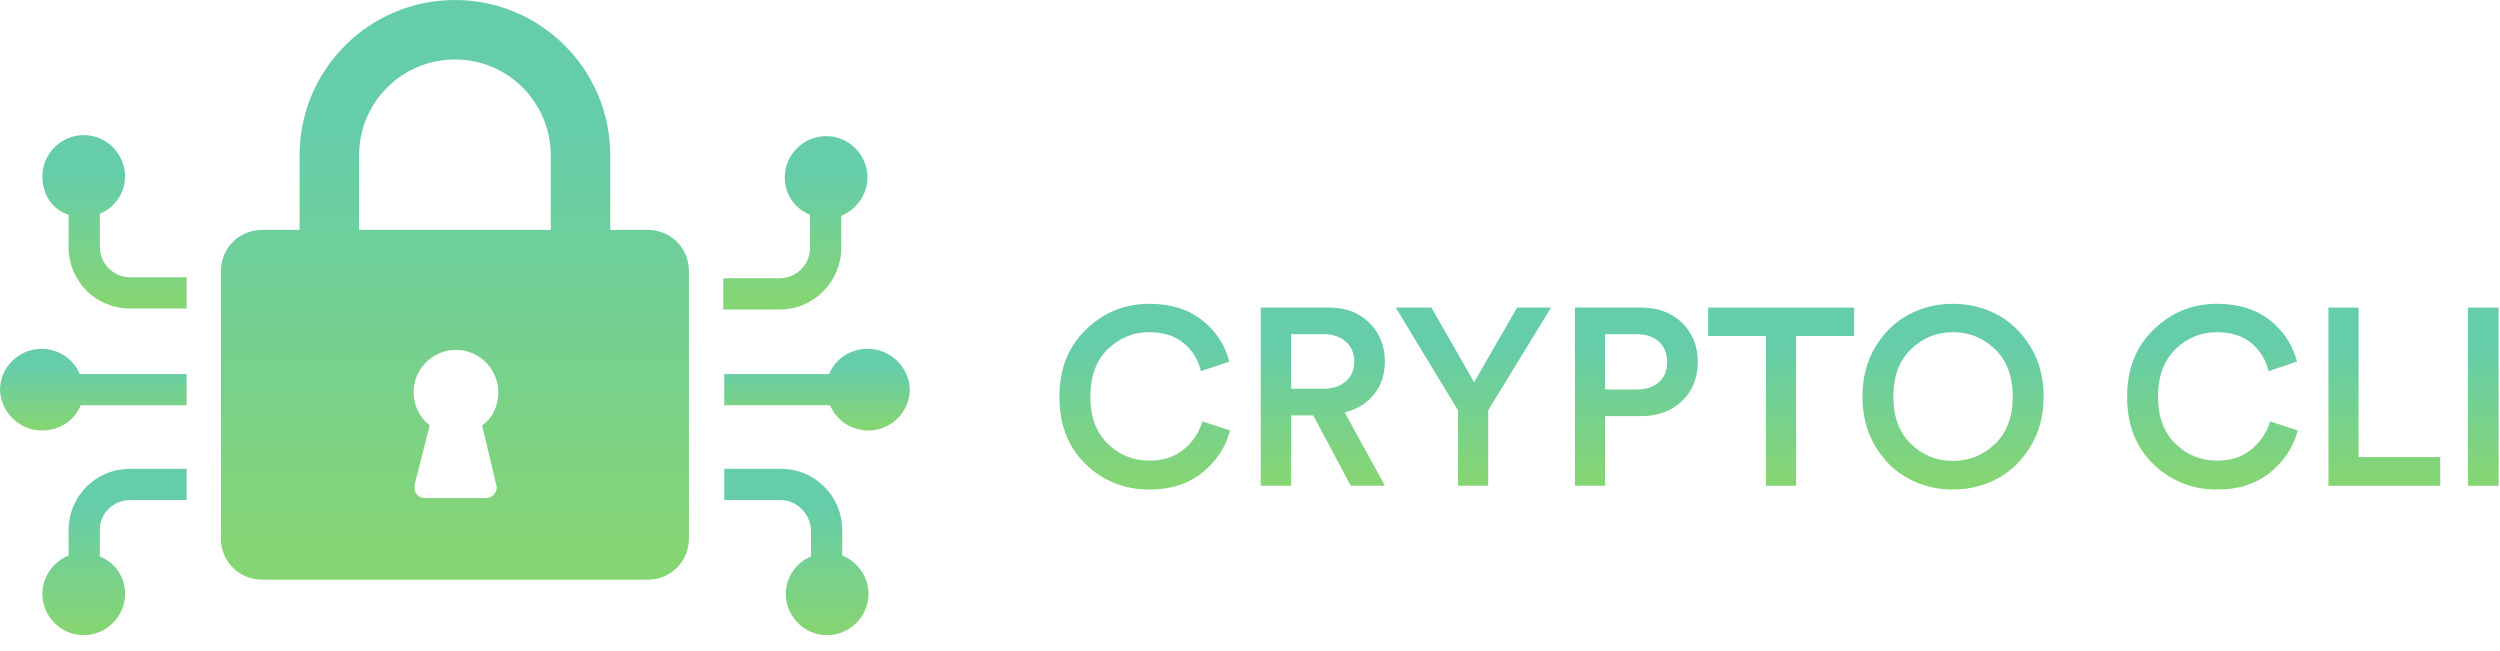
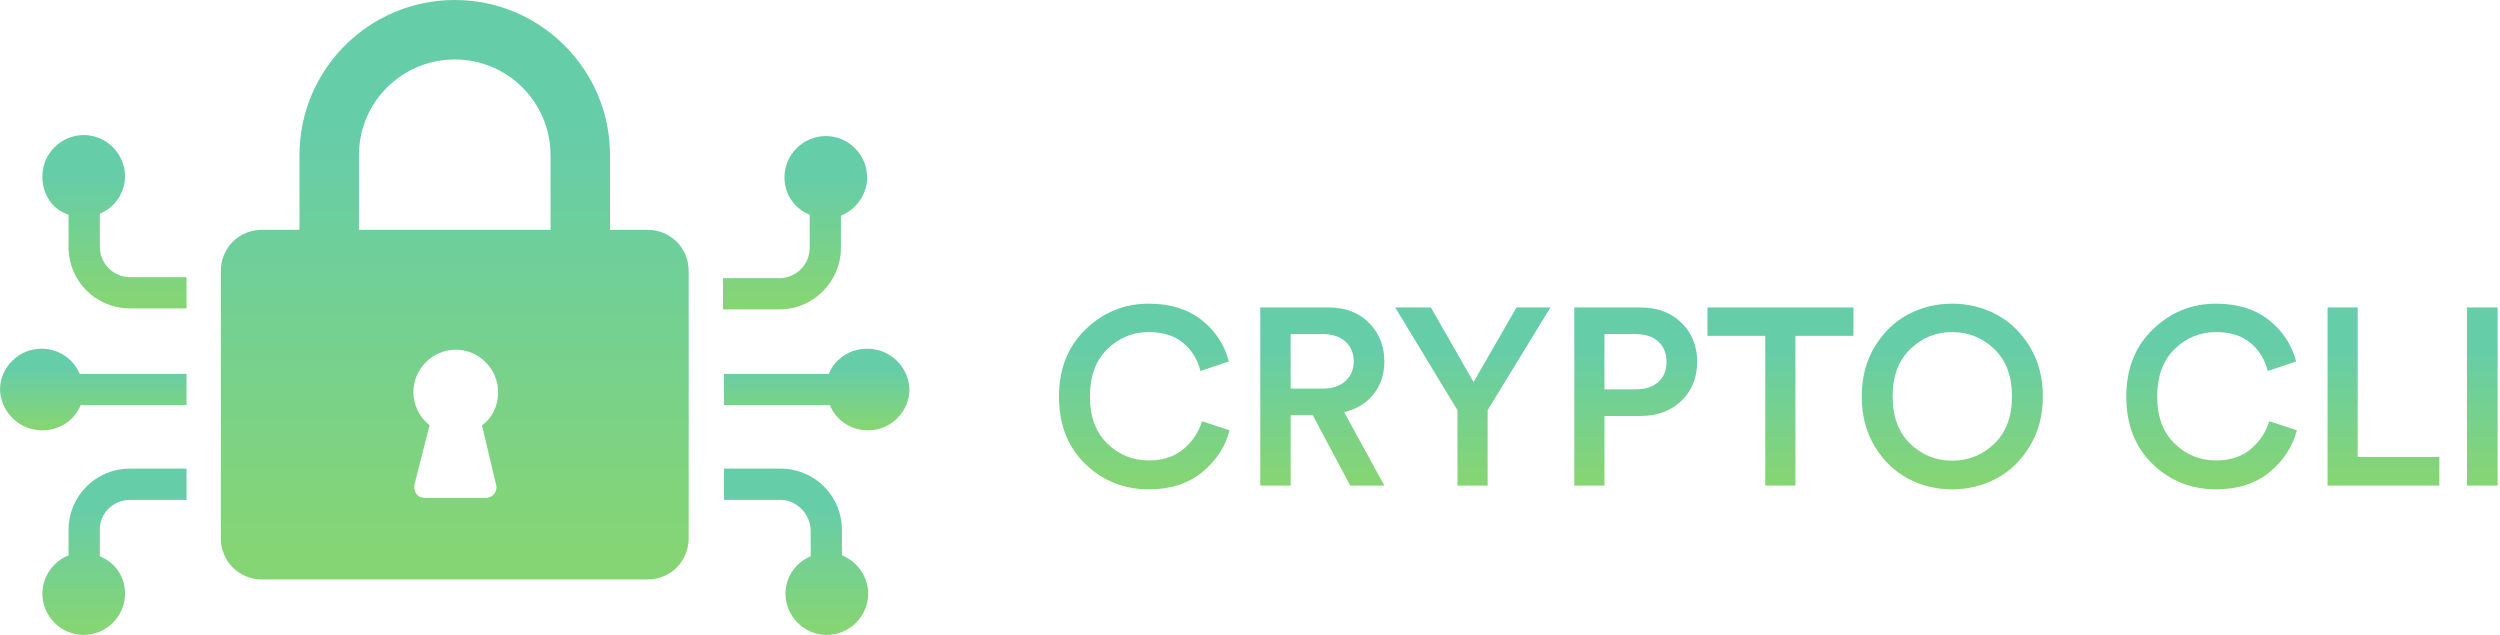
- <svg xmlns="http://www.w3.org/2000/svg" width="246px" height="64" viewBox="0 0 246 64" version="1.1">
+ <svg xmlns="http://www.w3.org/2000/svg" width="252px" height="64px" viewBox="0 0 252 64" version="1.1">
  <defs>
    <linearGradient x1="50%" y1="23.091%" x2="50%" y2="94.501%" id="linearGradient-1">
      <stop stop-color="#66CDA9" offset="0%" />
      <stop stop-color="#85D575" offset="100%" />
    </linearGradient>
    <linearGradient x1="50%" y1="23.091%" x2="50%" y2="94.501%" id="linearGradient-2">
      <stop stop-color="#66CDA9" offset="0%" />
      <stop stop-color="#85D575" offset="100%" />
    </linearGradient>
    <linearGradient x1="50%" y1="23.091%" x2="50%" y2="94.501%" id="linearGradient-3">
      <stop stop-color="#66CDA9" offset="0%" />
      <stop stop-color="#85D575" offset="100%" />
    </linearGradient>
    <linearGradient x1="50%" y1="23.091%" x2="50%" y2="94.501%" id="linearGradient-4">
      <stop stop-color="#66CDA9" offset="0%" />
      <stop stop-color="#85D575" offset="100%" />
    </linearGradient>
    <linearGradient x1="50%" y1="23.091%" x2="50%" y2="94.501%" id="linearGradient-5">
      <stop stop-color="#66CDA9" offset="0%" />
      <stop stop-color="#85D575" offset="100%" />
    </linearGradient>
    <linearGradient x1="50%" y1="23.091%" x2="50%" y2="94.501%" id="linearGradient-6">
      <stop stop-color="#66CDA9" offset="0%" />
      <stop stop-color="#85D575" offset="100%" />
    </linearGradient>
    <linearGradient x1="50%" y1="23.091%" x2="50%" y2="94.501%" id="linearGradient-7">
      <stop stop-color="#66CDA9" offset="0%" />
      <stop stop-color="#85D575" offset="100%" />
    </linearGradient>
    <linearGradient x1="50%" y1="23.091%" x2="50%" y2="94.501%" id="linearGradient-8">
      <stop stop-color="#66CDA9" offset="0%" />
      <stop stop-color="#85D575" offset="100%" />
    </linearGradient>
    <linearGradient x1="50%" y1="23.091%" x2="50%" y2="94.501%" id="linearGradient-9">
      <stop stop-color="#66CDA9" offset="0%" />
      <stop stop-color="#85D575" offset="100%" />
    </linearGradient>
    <linearGradient x1="50%" y1="23.091%" x2="50%" y2="94.501%" id="linearGradient-10">
      <stop stop-color="#66CDA9" offset="0%" />
      <stop stop-color="#85D575" offset="100%" />
    </linearGradient>
    <linearGradient x1="50%" y1="23.091%" x2="50%" y2="94.501%" id="linearGradient-11">
      <stop stop-color="#66CDA9" offset="0%" />
      <stop stop-color="#85D575" offset="100%" />
    </linearGradient>
    <linearGradient x1="50%" y1="23.091%" x2="50%" y2="94.501%" id="linearGradient-12">
      <stop stop-color="#66CDA9" offset="0%" />
      <stop stop-color="#85D575" offset="100%" />
    </linearGradient>
    <linearGradient x1="50%" y1="23.091%" x2="50%" y2="94.501%" id="linearGradient-13">
      <stop stop-color="#66CDA9" offset="0%" />
      <stop stop-color="#85D575" offset="100%" />
    </linearGradient>
  </defs>
  <g id="Crypto-Service-Logos" stroke="none" stroke-width="1" fill="none" fill-rule="evenodd">
    <g id="Small-logos" transform="translate(-30.25, 0)" fill-rule="nonzero">
      <g id="crypto-cli-small" transform="translate(30.25, 0)">
        <g id="lock">
-           <path d="M6.749,21.131 L6.749,24.306 C6.749,27.679 9.429,30.357 12.804,30.357 L18.362,30.357 L18.362,27.282 L12.804,27.282 C11.116,27.282 9.826,25.893 9.826,24.306 L9.826,21.032 C11.315,20.437 12.308,18.949 12.308,17.361 C12.308,15.179 10.521,13.294 8.238,13.294 C6.055,13.294 4.169,15.079 4.169,17.361 C4.169,19.147 5.161,20.635 6.749,21.131" id="Path" fill="url(#linearGradient-1)" />
-           <path d="M12.804,49.206 L18.362,49.206 L18.362,46.131 L12.804,46.131 C9.429,46.131 6.749,48.81 6.749,52.183 L6.749,54.663 C5.26,55.258 4.169,56.746 4.169,58.433 C4.169,60.615 5.955,62.5 8.238,62.5 C10.422,62.5 12.308,60.714 12.308,58.433 C12.308,56.746 11.315,55.357 9.826,54.762 L9.826,52.282 C9.727,50.595 11.116,49.206 12.804,49.206" id="Path" fill="url(#linearGradient-2)" />
-           <path d="M4.169,42.361 C5.856,42.361 7.345,41.369 7.94,39.881 L18.362,39.881 L18.362,36.806 L7.841,36.806 C7.246,35.317 5.757,34.325 4.07,34.325 C1.886,34.326 1.68970858e-15,36.111 1.68970858e-15,38.393 C0.101,40.62 1.94,42.371 4.169,42.362" id="Path" fill="url(#linearGradient-3)" />
-           <path d="M82.779,24.405 L82.779,21.23 C84.268,20.635 85.36,19.147 85.36,17.46 C85.36,15.278 83.573,13.393 81.29,13.393 C79.106,13.393 77.221,15.179 77.221,17.46 C77.221,19.147 78.213,20.536 79.702,21.131 L79.702,24.405 C79.702,26.091 78.312,27.381 76.724,27.381 L71.166,27.381 L71.166,30.456 L76.724,30.456 C80.099,30.456 82.779,27.679 82.779,24.405" id="Path" fill="url(#linearGradient-1)" />
-           <path d="M79.801,52.282 L79.801,54.762 C78.312,55.357 77.32,56.845 77.32,58.433 C77.32,60.615 79.106,62.5 81.389,62.5 C83.573,62.5 85.459,60.714 85.459,58.433 C85.459,56.746 84.367,55.258 82.878,54.663 L82.878,52.183 C82.878,48.81 80.198,46.131 76.823,46.131 L71.265,46.131 L71.265,49.206 L76.823,49.206 C78.412,49.206 79.801,50.595 79.801,52.282" id="Path" fill="url(#linearGradient-2)" />
-           <path d="M85.36,34.325 C83.672,34.325 82.183,35.317 81.588,36.806 L71.265,36.806 L71.265,39.881 L81.687,39.881 C82.283,41.369 83.771,42.361 85.459,42.361 C87.642,42.361 89.528,40.575 89.528,38.294 C89.427,36.067 87.588,34.316 85.36,34.325" id="Path" fill="url(#linearGradient-4)" />
-           <path d="M25.806,57.044 L63.722,57.044 C66.005,57.044 67.791,55.258 67.791,52.976 L67.791,26.687 C67.791,24.405 66.005,22.619 63.722,22.619 L60.049,22.619 L60.049,15.278 C60.049,6.845 53.201,-3.37941716e-15 44.764,-3.37941716e-15 C36.327,-3.37941716e-15 29.479,6.845 29.479,15.278 L29.479,22.619 L25.806,22.619 C23.523,22.619 21.737,24.405 21.737,26.687 L21.737,52.976 C21.737,55.258 23.523,57.044 25.806,57.044 L25.806,57.044 Z M48.834,47.718 C49.032,48.313 48.536,49.008 47.841,49.008 L41.786,49.008 C41.092,49.008 40.695,48.413 40.794,47.718 L42.283,41.865 C41.29,41.071 40.695,39.881 40.695,38.591 C40.695,36.31 42.58,34.425 44.863,34.425 C47.146,34.425 49.032,36.31 49.032,38.591 C49.032,39.98 48.436,41.171 47.444,41.865 L48.834,47.718 Z M35.335,15.278 C35.335,10.02 39.603,5.853 44.764,5.853 C50.025,5.853 54.193,10.119 54.193,15.278 L54.193,22.619 L35.335,22.619 L35.335,15.278 L35.335,15.278 Z" id="Shape" fill="url(#linearGradient-5)" />
+           <path d="M6.911,21.638 L6.911,24.889 C6.911,28.343 9.656,31.086 13.111,31.086 L18.803,31.086 L18.803,27.937 L13.111,27.937 C11.383,27.937 10.062,26.514 10.062,24.889 L10.062,21.537 C11.587,20.927 12.603,19.403 12.603,17.778 C12.603,15.543 10.773,13.613 8.436,13.613 C6.2,13.613 4.269,15.441 4.269,17.778 C4.269,19.606 5.285,21.13 6.911,21.638" id="Path" fill="url(#linearGradient-1)" />
+           <path d="M13.111,50.387 L18.803,50.387 L18.803,47.238 L13.111,47.238 C9.656,47.238 6.911,49.981 6.911,53.435 L6.911,55.975 C5.387,56.584 4.269,58.108 4.269,59.835 C4.269,62.07 6.098,64 8.436,64 C10.672,64 12.603,62.171 12.603,59.835 C12.603,58.108 11.587,56.686 10.062,56.076 L10.062,53.537 C9.96,51.81 11.383,50.387 13.111,50.387" id="Path" fill="url(#linearGradient-2)" />
+           <path d="M4.269,43.378 C5.996,43.378 7.521,42.362 8.131,40.838 L18.803,40.838 L18.803,37.689 L8.029,37.689 C7.42,36.165 5.895,35.149 4.167,35.149 C1.931,35.149 1.73026159e-15,36.978 1.73026159e-15,39.315 C0.103,41.595 1.986,43.388 4.269,43.378" id="Path" fill="url(#linearGradient-3)" />
+           <path d="M84.766,24.99 L84.766,21.74 C86.29,21.13 87.408,19.606 87.408,17.879 C87.408,15.644 85.579,13.714 83.241,13.714 C81.005,13.714 79.074,15.543 79.074,17.879 C79.074,19.606 80.09,21.029 81.615,21.638 L81.615,24.99 C81.615,26.717 80.192,28.038 78.566,28.038 L72.874,28.038 L72.874,31.187 L78.566,31.187 C82.021,31.187 84.766,28.343 84.766,24.99" id="Path" fill="url(#linearGradient-1)" />
+           <path d="M81.716,53.537 L81.716,56.076 C80.192,56.686 79.175,58.21 79.175,59.835 C79.175,62.07 81.005,64 83.343,64 C85.579,64 87.51,62.171 87.51,59.835 C87.51,58.108 86.392,56.584 84.867,55.975 L84.867,53.435 C84.867,49.981 82.123,47.238 78.667,47.238 L72.976,47.238 L72.976,50.387 L78.667,50.387 C80.293,50.387 81.716,51.81 81.716,53.537" id="Path" fill="url(#linearGradient-2)" />
+           <path d="M87.408,35.149 C85.68,35.149 84.156,36.165 83.546,37.689 L72.976,37.689 L72.976,40.838 L83.648,40.838 C84.257,42.362 85.782,43.378 87.51,43.378 C89.746,43.378 91.677,41.549 91.677,39.213 C91.574,36.933 89.69,35.14 87.408,35.149" id="Path" fill="url(#linearGradient-4)" />
+           <path d="M26.426,58.413 L65.251,58.413 C67.589,58.413 69.418,56.584 69.418,54.248 L69.418,27.327 C69.418,24.99 67.589,23.162 65.251,23.162 L61.491,23.162 L61.491,15.645 C61.491,7.01 54.477,-3.46052317e-15 45.838,-3.46052317e-15 C37.199,-3.46052317e-15 30.186,7.01 30.186,15.644 L30.186,23.162 L26.426,23.162 C24.088,23.162 22.259,24.99 22.259,27.327 L22.259,54.248 C22.259,56.584 24.088,58.413 26.426,58.413 L26.426,58.413 Z M50.006,48.863 C50.209,49.473 49.701,50.184 48.989,50.184 L42.789,50.184 C42.078,50.184 41.671,49.575 41.773,48.863 L43.297,42.87 C42.281,42.057 41.671,40.838 41.671,39.517 C41.671,37.181 43.602,35.251 45.94,35.251 C48.278,35.251 50.209,37.181 50.209,39.517 C50.209,40.94 49.599,42.159 48.583,42.87 L50.006,48.863 Z M36.183,15.644 C36.183,10.26 40.553,5.994 45.838,5.994 C51.225,5.994 55.494,10.362 55.494,15.644 L55.494,23.162 L36.183,23.162 L36.183,15.645 L36.183,15.644 Z" id="Shape" fill="url(#linearGradient-5)" />
        </g>
-         <g id="title" transform="translate(104.2463, 29.89308)">
-           <path d="M8.854,18.277 C6.397,18.277 4.307,17.444 2.584,15.779 C0.861,14.114 -1.35176687e-14,11.904 -1.35176687e-14,9.151 C-1.35176687e-14,6.414 0.874,4.204 2.622,2.523 C4.369,0.841 6.439,0 8.829,0 C10.94,0 12.675,0.536 14.035,1.608 C15.396,2.679 16.29,4.04 16.719,5.688 L13.924,6.628 C13.644,5.49 13.075,4.567 12.217,3.858 C11.36,3.149 10.231,2.795 8.829,2.795 C7.263,2.795 5.907,3.351 4.761,4.464 C3.615,5.577 3.042,7.139 3.042,9.151 C3.042,11.113 3.611,12.65 4.748,13.763 C5.886,14.876 7.255,15.433 8.854,15.433 C10.222,15.433 11.352,15.062 12.242,14.32 C13.133,13.578 13.743,12.663 14.072,11.574 L16.793,12.465 C16.364,14.097 15.461,15.474 14.085,16.595 C12.708,17.716 10.964,18.277 8.854,18.277 Z" id="Path" fill="url(#linearGradient-6)" />
-           <path d="M28.664,17.906 L24.979,10.981 L22.803,10.981 L22.803,17.906 L19.81,17.906 L19.81,0.371 L26.537,0.371 C28.186,0.371 29.513,0.878 30.519,1.892 C31.525,2.906 32.028,4.171 32.028,5.688 C32.028,6.941 31.673,8.013 30.964,8.903 C30.255,9.794 29.291,10.387 28.071,10.684 L32.028,17.906 L28.664,17.906 Z M22.803,8.359 L25.993,8.359 C26.9,8.359 27.629,8.116 28.182,7.63 C28.734,7.143 29.01,6.496 29.01,5.688 C29.01,4.864 28.734,4.209 28.182,3.722 C27.629,3.236 26.9,2.993 25.993,2.993 L22.803,2.993 L22.803,8.359 Z" id="Shape" fill="url(#linearGradient-7)" />
-           <polygon id="Path" fill="url(#linearGradient-8)" points="39.225 10.486 33.091 0.371 36.603 0.371 40.807 7.716 45.037 0.371 48.375 0.371 42.192 10.486 42.192 17.906 39.225 17.906" />
-           <path d="M53.693,8.434 L56.784,8.434 C57.724,8.434 58.462,8.19 58.998,7.704 C59.533,7.218 59.801,6.562 59.801,5.738 C59.801,4.897 59.533,4.229 58.998,3.734 C58.462,3.24 57.724,2.993 56.784,2.993 L53.693,2.993 L53.693,8.434 Z M57.229,11.055 L53.693,11.055 L53.693,17.906 L50.725,17.906 L50.725,0.371 L57.229,0.371 C58.895,0.371 60.242,0.874 61.273,1.88 C62.303,2.885 62.819,4.163 62.819,5.713 C62.819,7.279 62.303,8.561 61.273,9.559 C60.242,10.556 58.895,11.055 57.229,11.055 Z" id="Shape" fill="url(#linearGradient-9)" />
-           <polygon id="Path" fill="url(#linearGradient-10)" points="78.202 3.166 72.489 3.166 72.489 17.906 69.521 17.906 69.521 3.166 63.833 3.166 63.833 0.371 78.202 0.371" />
-           <path d="M83.791,4.476 C82.637,5.581 82.06,7.131 82.06,9.126 C82.06,11.121 82.637,12.675 83.791,13.788 C84.945,14.901 86.322,15.457 87.921,15.457 C89.521,15.457 90.902,14.901 92.064,13.788 C93.226,12.675 93.808,11.121 93.808,9.126 C93.808,7.131 93.226,5.577 92.064,4.464 C90.902,3.351 89.521,2.795 87.921,2.795 C86.322,2.795 84.945,3.355 83.791,4.476 Z M80.279,14.023 C79.438,12.605 79.018,10.973 79.018,9.126 C79.018,7.279 79.443,5.651 80.292,4.241 C81.141,2.832 82.233,1.772 83.569,1.063 C84.904,0.354 86.355,0 87.921,0 C89.488,0 90.939,0.354 92.274,1.063 C93.61,1.772 94.706,2.832 95.564,4.241 C96.421,5.651 96.85,7.279 96.85,9.126 C96.85,10.973 96.421,12.605 95.564,14.023 C94.706,15.441 93.61,16.504 92.274,17.213 C90.939,17.922 89.488,18.277 87.921,18.277 C86.355,18.277 84.904,17.922 83.569,17.213 C82.233,16.504 81.137,15.441 80.279,14.023 Z" id="Shape" fill="url(#linearGradient-11)" />
-           <path d="M113.914,18.277 C111.458,18.277 109.368,17.444 107.645,15.779 C105.922,14.114 105.06,11.904 105.06,9.151 C105.06,6.414 105.934,4.204 107.682,2.523 C109.43,0.841 111.499,0 113.89,0 C116,0 117.736,0.536 119.096,1.608 C120.456,2.679 121.35,4.04 121.779,5.688 L118.984,6.628 C118.704,5.49 118.135,4.567 117.278,3.858 C116.421,3.149 115.291,2.795 113.89,2.795 C112.323,2.795 110.967,3.351 109.821,4.464 C108.675,5.577 108.103,7.139 108.103,9.151 C108.103,11.113 108.671,12.65 109.809,13.763 C110.947,14.876 112.315,15.433 113.914,15.433 C115.283,15.433 116.412,15.062 117.303,14.32 C118.193,13.578 118.803,12.663 119.133,11.574 L121.853,12.465 C121.425,14.097 120.522,15.474 119.145,16.595 C117.768,17.716 116.025,18.277 113.914,18.277 Z" id="Path" fill="url(#linearGradient-6)" />
-           <polygon id="Path" fill="url(#linearGradient-12)" points="135.876 17.906 124.871 17.906 124.871 0.371 127.838 0.371 127.838 15.086 135.876 15.086" />
-           <polygon id="Path" fill="url(#linearGradient-13)" points="141.614 17.906 138.597 17.906 138.597 0.371 141.614 0.371" />
+         <g id="title" transform="translate(106.7482, 30.61052)">
+           <path d="M9.066,18.715 C6.551,18.715 4.411,17.863 2.646,16.158 C0.882,14.452 -1.38420927e-14,12.19 -1.38420927e-14,9.37 C-1.38420927e-14,6.568 0.895,4.305 2.684,2.583 C4.474,0.861 6.593,0 9.041,0 C11.202,0 12.979,0.549 14.372,1.646 C15.765,2.744 16.681,4.136 17.12,5.825 L14.258,6.787 C13.971,5.622 13.389,4.677 12.511,3.951 C11.633,3.225 10.476,2.862 9.041,2.862 C7.437,2.862 6.049,3.432 4.875,4.571 C3.702,5.711 3.115,7.311 3.115,9.37 C3.115,11.38 3.697,12.954 4.862,14.094 C6.027,15.233 7.429,15.803 9.066,15.803 C10.468,15.803 11.624,15.423 12.536,14.663 C13.448,13.904 14.072,12.967 14.41,11.852 L17.196,12.764 C16.757,14.435 15.833,15.845 14.423,16.993 C13.013,18.141 11.228,18.715 9.066,18.715 Z" id="Path" fill="url(#linearGradient-6)" />
+           <path d="M29.352,18.336 L25.579,11.244 L23.35,11.244 L23.35,18.336 L20.286,18.336 L20.286,0.38 L27.174,0.38 C28.862,0.38 30.222,0.899 31.251,1.937 C32.281,2.976 32.796,4.272 32.796,5.825 C32.796,7.108 32.433,8.205 31.707,9.117 C30.981,10.029 29.994,10.637 28.744,10.941 L32.796,18.336 L29.352,18.336 Z M23.35,8.56 L26.617,8.56 C27.546,8.56 28.293,8.311 28.858,7.813 C29.424,7.315 29.707,6.652 29.707,5.825 C29.707,4.981 29.424,4.31 28.858,3.811 C28.293,3.313 27.546,3.064 26.617,3.064 L23.35,3.064 L23.35,8.56 Z" id="Shape" fill="url(#linearGradient-7)" />
+           <polygon id="Path" fill="url(#linearGradient-8)" points="40.166 10.738 33.885 0.38 37.481 0.38 41.787 7.901 46.117 0.38 49.536 0.38 43.205 10.738 43.205 18.336 40.166 18.336" />
+           <path d="M54.981,8.636 L58.147,8.636 C59.109,8.636 59.865,8.387 60.414,7.889 C60.962,7.391 61.237,6.72 61.237,5.875 C61.237,5.014 60.962,4.331 60.414,3.824 C59.865,3.318 59.109,3.064 58.147,3.064 L54.981,3.064 L54.981,8.636 Z M58.603,11.32 L54.981,11.32 L54.981,18.336 L51.942,18.336 L51.942,0.38 L58.603,0.38 C60.308,0.38 61.688,0.895 62.743,1.925 C63.799,2.955 64.326,4.263 64.326,5.85 C64.326,7.454 63.799,8.767 62.743,9.788 C61.688,10.81 60.308,11.32 58.603,11.32 Z" id="Shape" fill="url(#linearGradient-9)" />
+           <polygon id="Path" fill="url(#linearGradient-10)" points="80.079 3.242 74.229 3.242 74.229 18.336 71.189 18.336 71.189 3.242 65.365 3.242 65.365 0.38 80.079 0.38" />
+           <path d="M85.802,4.584 C84.62,5.715 84.029,7.302 84.029,9.345 C84.029,11.388 84.62,12.979 85.802,14.119 C86.984,15.259 88.394,15.828 90.032,15.828 C91.669,15.828 93.083,15.259 94.273,14.119 C95.464,12.979 96.059,11.388 96.059,9.345 C96.059,7.302 95.464,5.711 94.273,4.571 C93.083,3.432 91.669,2.862 90.032,2.862 C88.394,2.862 86.984,3.436 85.802,4.584 Z M82.206,14.359 C81.345,12.907 80.914,11.236 80.914,9.345 C80.914,7.454 81.349,5.787 82.219,4.343 C83.088,2.9 84.207,1.815 85.574,1.089 C86.942,0.363 88.428,0 90.032,0 C91.635,0 93.121,0.363 94.489,1.089 C95.856,1.815 96.979,2.9 97.857,4.343 C98.735,5.787 99.174,7.454 99.174,9.345 C99.174,11.236 98.735,12.907 97.857,14.359 C96.979,15.811 95.856,16.9 94.489,17.626 C93.121,18.352 91.635,18.715 90.032,18.715 C88.428,18.715 86.942,18.352 85.574,17.626 C84.207,16.9 83.084,15.811 82.206,14.359 Z" id="Shape" fill="url(#linearGradient-11)" />
+           <path d="M116.648,18.715 C114.133,18.715 111.993,17.863 110.228,16.158 C108.464,14.452 107.582,12.19 107.582,9.37 C107.582,6.568 108.477,4.305 110.266,2.583 C112.056,0.861 114.175,0 116.623,0 C118.784,0 120.561,0.549 121.954,1.646 C123.347,2.744 124.263,4.136 124.702,5.825 L121.84,6.787 C121.553,5.622 120.971,4.677 120.093,3.951 C119.215,3.225 118.058,2.862 116.623,2.862 C115.019,2.862 113.63,3.432 112.457,4.571 C111.284,5.711 110.697,7.311 110.697,9.37 C110.697,11.38 111.279,12.954 112.444,14.094 C113.609,15.233 115.011,15.803 116.648,15.803 C118.05,15.803 119.206,15.423 120.118,14.663 C121.03,13.904 121.654,12.967 121.992,11.852 L124.778,12.764 C124.339,14.435 123.414,15.845 122.005,16.993 C120.595,18.141 118.81,18.715 116.648,18.715 Z" id="Path" fill="url(#linearGradient-6)" />
+           <polygon id="Path" fill="url(#linearGradient-12)" points="139.137 18.336 127.868 18.336 127.868 0.38 130.907 0.38 130.907 15.448 139.137 15.448" />
+           <polygon id="Path" fill="url(#linearGradient-13)" points="145.013 18.336 141.923 18.336 141.923 0.38 145.013 0.38" />
        </g>
      </g>
    </g>
  </g>
</svg>
